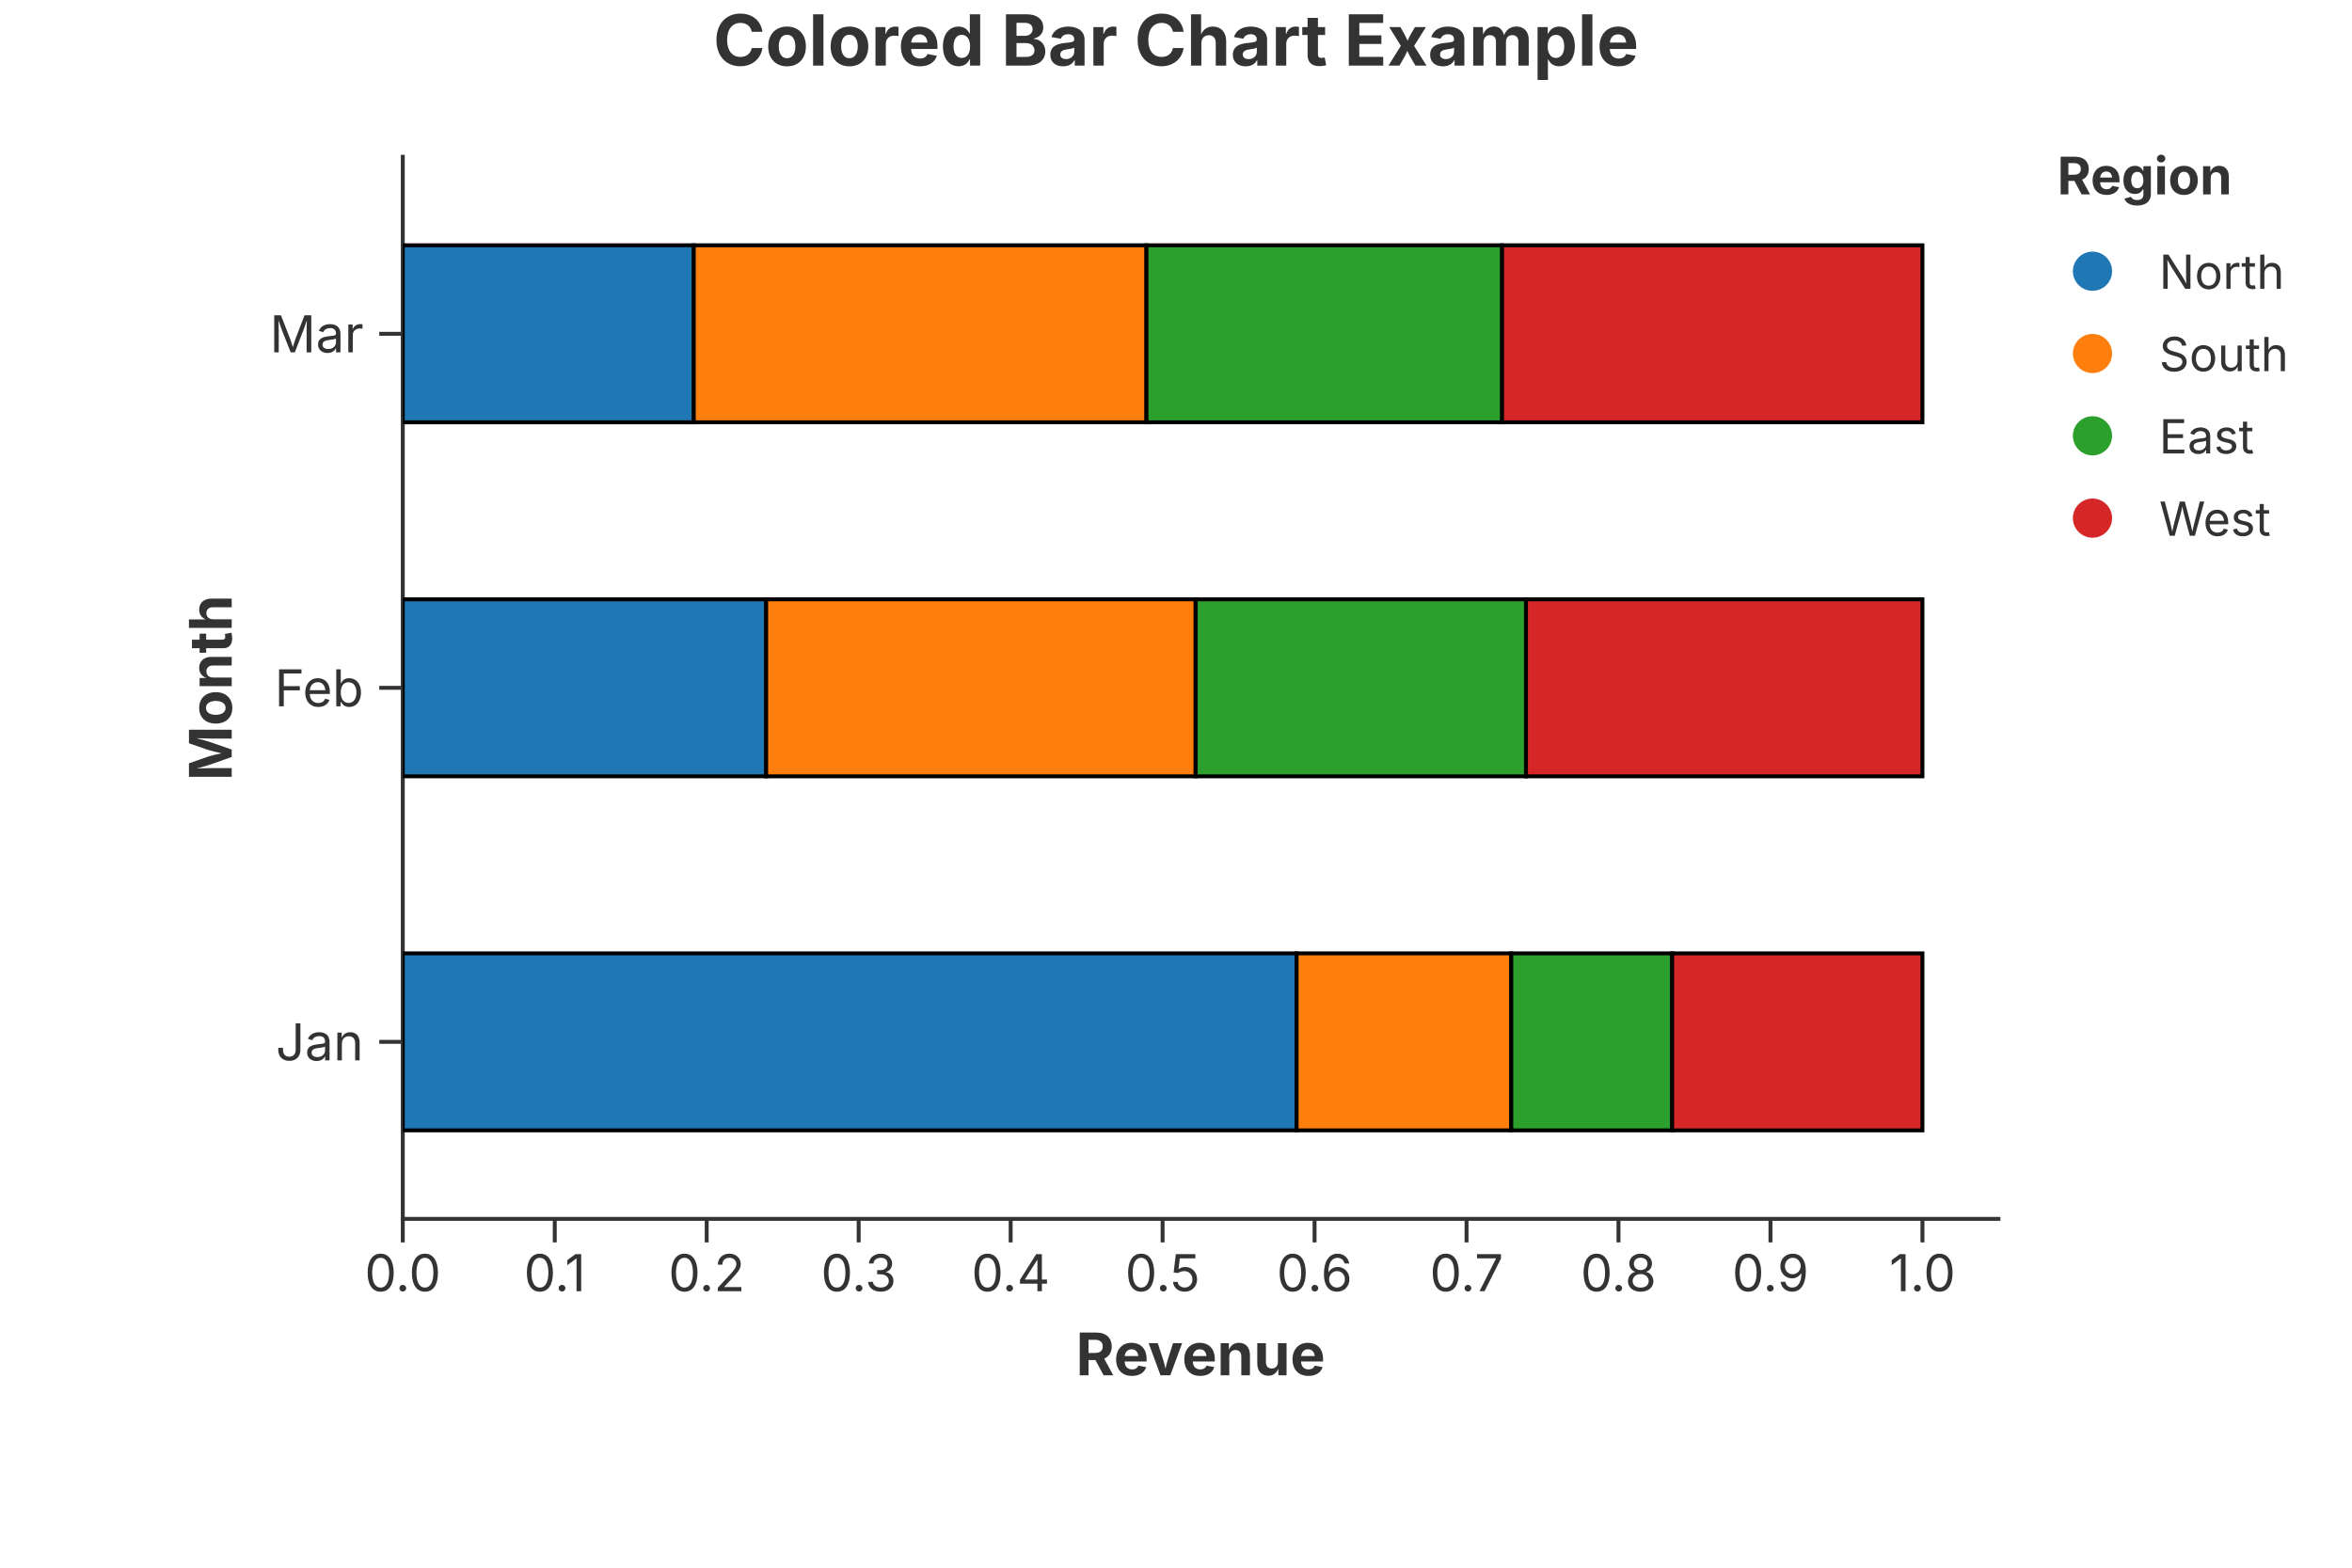
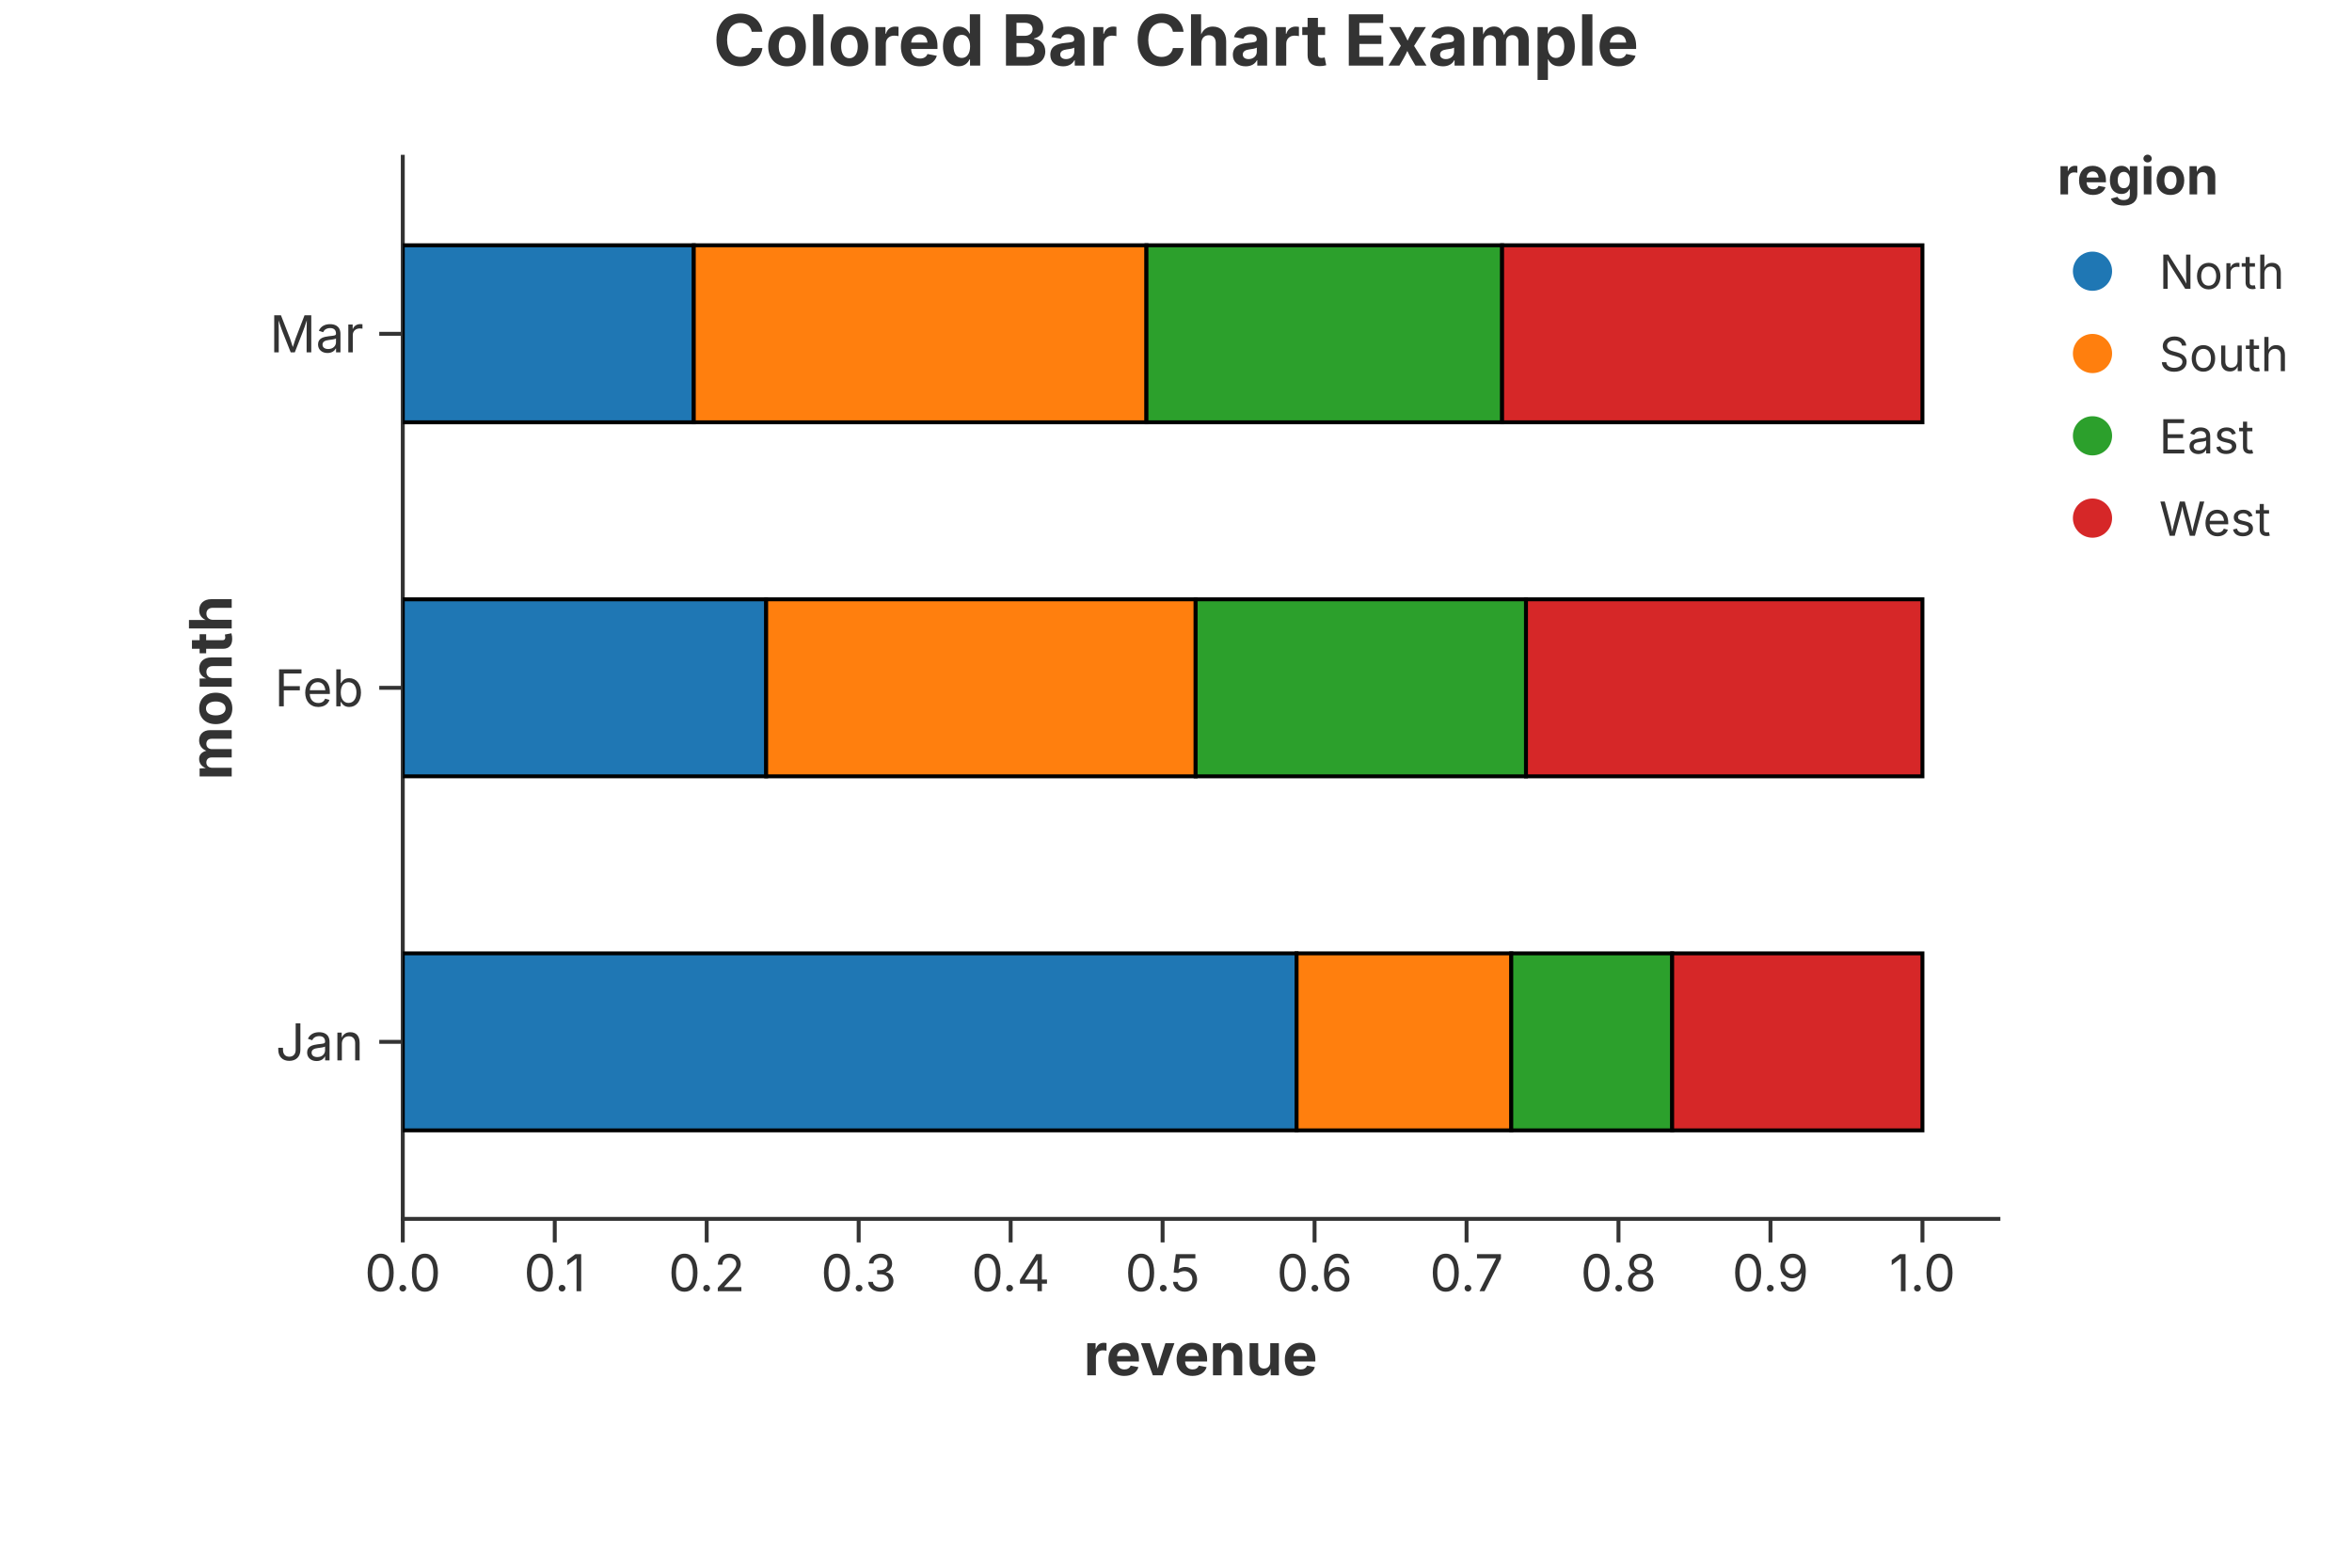
<svg xmlns="http://www.w3.org/2000/svg" width="600" height="400" viewBox="0 0 600 400">
  <rect width="100%" height="100%" fill="rgba(255,255,255,1.000)" />
  <text x="300.00" y="10.00" text-anchor="middle" dominant-baseline="middle" font-family="Inter, -apple-system, BlinkMacSystemFont, 'Segoe UI', Roboto, Helvetica, Arial, 'PingFang SC', 'Microsoft YaHei', Ubuntu, Cantarell, 'Noto Sans', sans-serif" font-size="18" fill="rgba(51,51,51,1.000)" font-weight="bold">Colored Bar Chart Example</text>
  <line x1="102.75" y1="311.00" x2="509.80" y2="311.00" stroke="rgba(51,51,51,1.000)" stroke-width="1" stroke-linecap="square" />
  <line x1="102.75" y1="311.00" x2="102.75" y2="317.00" stroke="rgba(51,51,51,1.000)" stroke-width="1.0" />
  <text x="102.75" y="320.00" font-size="13" font-family="Inter, -apple-system, BlinkMacSystemFont, 'Segoe UI', Roboto, Helvetica, Arial, 'PingFang SC', 'Microsoft YaHei', Ubuntu, Cantarell, 'Noto Sans', sans-serif" fill="rgba(51,51,51,1.000)" text-anchor="middle" dominant-baseline="hanging">0.0</text>
  <line x1="141.52" y1="311.00" x2="141.52" y2="317.00" stroke="rgba(51,51,51,1.000)" stroke-width="1.0" />
  <text x="141.52" y="320.00" font-size="13" font-family="Inter, -apple-system, BlinkMacSystemFont, 'Segoe UI', Roboto, Helvetica, Arial, 'PingFang SC', 'Microsoft YaHei', Ubuntu, Cantarell, 'Noto Sans', sans-serif" fill="rgba(51,51,51,1.000)" text-anchor="middle" dominant-baseline="hanging">0.1</text>
  <line x1="180.28" y1="311.00" x2="180.28" y2="317.00" stroke="rgba(51,51,51,1.000)" stroke-width="1.0" />
  <text x="180.28" y="320.00" font-size="13" font-family="Inter, -apple-system, BlinkMacSystemFont, 'Segoe UI', Roboto, Helvetica, Arial, 'PingFang SC', 'Microsoft YaHei', Ubuntu, Cantarell, 'Noto Sans', sans-serif" fill="rgba(51,51,51,1.000)" text-anchor="middle" dominant-baseline="hanging">0.2</text>
  <line x1="219.05" y1="311.00" x2="219.05" y2="317.00" stroke="rgba(51,51,51,1.000)" stroke-width="1.0" />
  <text x="219.05" y="320.00" font-size="13" font-family="Inter, -apple-system, BlinkMacSystemFont, 'Segoe UI', Roboto, Helvetica, Arial, 'PingFang SC', 'Microsoft YaHei', Ubuntu, Cantarell, 'Noto Sans', sans-serif" fill="rgba(51,51,51,1.000)" text-anchor="middle" dominant-baseline="hanging">0.3</text>
  <line x1="257.82" y1="311.00" x2="257.82" y2="317.00" stroke="rgba(51,51,51,1.000)" stroke-width="1.0" />
  <text x="257.82" y="320.00" font-size="13" font-family="Inter, -apple-system, BlinkMacSystemFont, 'Segoe UI', Roboto, Helvetica, Arial, 'PingFang SC', 'Microsoft YaHei', Ubuntu, Cantarell, 'Noto Sans', sans-serif" fill="rgba(51,51,51,1.000)" text-anchor="middle" dominant-baseline="hanging">0.4</text>
  <line x1="296.58" y1="311.00" x2="296.58" y2="317.00" stroke="rgba(51,51,51,1.000)" stroke-width="1.0" />
  <text x="296.58" y="320.00" font-size="13" font-family="Inter, -apple-system, BlinkMacSystemFont, 'Segoe UI', Roboto, Helvetica, Arial, 'PingFang SC', 'Microsoft YaHei', Ubuntu, Cantarell, 'Noto Sans', sans-serif" fill="rgba(51,51,51,1.000)" text-anchor="middle" dominant-baseline="hanging">0.5</text>
  <line x1="335.35" y1="311.00" x2="335.35" y2="317.00" stroke="rgba(51,51,51,1.000)" stroke-width="1.0" />
  <text x="335.35" y="320.00" font-size="13" font-family="Inter, -apple-system, BlinkMacSystemFont, 'Segoe UI', Roboto, Helvetica, Arial, 'PingFang SC', 'Microsoft YaHei', Ubuntu, Cantarell, 'Noto Sans', sans-serif" fill="rgba(51,51,51,1.000)" text-anchor="middle" dominant-baseline="hanging">0.6</text>
  <line x1="374.12" y1="311.00" x2="374.12" y2="317.00" stroke="rgba(51,51,51,1.000)" stroke-width="1.0" />
  <text x="374.12" y="320.00" font-size="13" font-family="Inter, -apple-system, BlinkMacSystemFont, 'Segoe UI', Roboto, Helvetica, Arial, 'PingFang SC', 'Microsoft YaHei', Ubuntu, Cantarell, 'Noto Sans', sans-serif" fill="rgba(51,51,51,1.000)" text-anchor="middle" dominant-baseline="hanging">0.7</text>
  <line x1="412.88" y1="311.00" x2="412.88" y2="317.00" stroke="rgba(51,51,51,1.000)" stroke-width="1.0" />
  <text x="412.88" y="320.00" font-size="13" font-family="Inter, -apple-system, BlinkMacSystemFont, 'Segoe UI', Roboto, Helvetica, Arial, 'PingFang SC', 'Microsoft YaHei', Ubuntu, Cantarell, 'Noto Sans', sans-serif" fill="rgba(51,51,51,1.000)" text-anchor="middle" dominant-baseline="hanging">0.8</text>
  <line x1="451.65" y1="311.00" x2="451.65" y2="317.00" stroke="rgba(51,51,51,1.000)" stroke-width="1.0" />
  <text x="451.65" y="320.00" font-size="13" font-family="Inter, -apple-system, BlinkMacSystemFont, 'Segoe UI', Roboto, Helvetica, Arial, 'PingFang SC', 'Microsoft YaHei', Ubuntu, Cantarell, 'Noto Sans', sans-serif" fill="rgba(51,51,51,1.000)" text-anchor="middle" dominant-baseline="hanging">0.9</text>
  <line x1="490.42" y1="311.00" x2="490.42" y2="317.00" stroke="rgba(51,51,51,1.000)" stroke-width="1.0" />
  <text x="490.42" y="320.00" font-size="13" font-family="Inter, -apple-system, BlinkMacSystemFont, 'Segoe UI', Roboto, Helvetica, Arial, 'PingFang SC', 'Microsoft YaHei', Ubuntu, Cantarell, 'Noto Sans', sans-serif" fill="rgba(51,51,51,1.000)" text-anchor="middle" dominant-baseline="hanging">1.0</text>
-   <text x="306.27" y="340.00" text-anchor="middle" font-size="15" font-family="Inter, -apple-system, BlinkMacSystemFont, 'Segoe UI', Roboto, Helvetica, Arial, 'PingFang SC', 'Microsoft YaHei', Ubuntu, Cantarell, 'Noto Sans', sans-serif" fill="rgba(51,51,51,1.000)" font-weight="bold" dominant-baseline="hanging">Revenue</text>
+   <text x="306.27" y="340.00" text-anchor="middle" font-size="15" font-family="Inter, -apple-system, BlinkMacSystemFont, 'Segoe UI', Roboto, Helvetica, Arial, 'PingFang SC', 'Microsoft YaHei', Ubuntu, Cantarell, 'Noto Sans', sans-serif" fill="rgba(51,51,51,1.000)" font-weight="bold" dominant-baseline="hanging">revenue</text>
  <line x1="102.75" y1="40.00" x2="102.75" y2="311.00" stroke="rgba(51,51,51,1.000)" stroke-width="1" stroke-linecap="square" />
  <line x1="102.75" y1="265.83" x2="96.75" y2="265.83" stroke="rgba(51,51,51,1.000)" stroke-width="1.0" />
  <text x="92.75" y="265.83" font-size="13" font-family="Inter, -apple-system, BlinkMacSystemFont, 'Segoe UI', Roboto, Helvetica, Arial, 'PingFang SC', 'Microsoft YaHei', Ubuntu, Cantarell, 'Noto Sans', sans-serif" fill="rgba(51,51,51,1.000)" text-anchor="end" dominant-baseline="central">Jan</text>
  <line x1="102.75" y1="175.50" x2="96.75" y2="175.50" stroke="rgba(51,51,51,1.000)" stroke-width="1.0" />
  <text x="92.75" y="175.50" font-size="13" font-family="Inter, -apple-system, BlinkMacSystemFont, 'Segoe UI', Roboto, Helvetica, Arial, 'PingFang SC', 'Microsoft YaHei', Ubuntu, Cantarell, 'Noto Sans', sans-serif" fill="rgba(51,51,51,1.000)" text-anchor="end" dominant-baseline="central">Feb</text>
  <line x1="102.75" y1="85.17" x2="96.75" y2="85.17" stroke="rgba(51,51,51,1.000)" stroke-width="1.0" />
  <text x="92.75" y="85.17" font-size="13" font-family="Inter, -apple-system, BlinkMacSystemFont, 'Segoe UI', Roboto, Helvetica, Arial, 'PingFang SC', 'Microsoft YaHei', Ubuntu, Cantarell, 'Noto Sans', sans-serif" fill="rgba(51,51,51,1.000)" text-anchor="end" dominant-baseline="central">Mar</text>
-   <text x="53.50" y="175.50" text-anchor="middle" font-size="15" font-family="Inter, -apple-system, BlinkMacSystemFont, 'Segoe UI', Roboto, Helvetica, Arial, 'PingFang SC', 'Microsoft YaHei', Ubuntu, Cantarell, 'Noto Sans', sans-serif" fill="rgba(51,51,51,1.000)" font-weight="bold" transform="rotate(-90, 53.50, 175.50)" dominant-baseline="middle">Month</text>
+   <text x="53.50" y="175.50" text-anchor="middle" font-size="15" font-family="Inter, -apple-system, BlinkMacSystemFont, 'Segoe UI', Roboto, Helvetica, Arial, 'PingFang SC', 'Microsoft YaHei', Ubuntu, Cantarell, 'Noto Sans', sans-serif" fill="rgba(51,51,51,1.000)" font-weight="bold" transform="rotate(-90, 53.50, 175.50)" dominant-baseline="middle">month</text>
  <defs>
    <clipPath id="plot-clip-area">
      <rect x="102.750" y="40.000" width="407.050" height="271.000" />
    </clipPath>
  </defs>
  <polygon points="102.750,288.417 330.762,288.417 330.762,243.250 102.750,243.250" fill="rgba(31,119,180,1.000)" stroke="rgba(0,0,0,1.000)" stroke-width="1.000" fill-opacity="1.000" stroke-opacity="1.000" clip-path="url(#plot-clip-area)" />
  <polygon points="102.750,198.083 195.453,198.083 195.453,152.917 102.750,152.917" fill="rgba(31,119,180,1.000)" stroke="rgba(0,0,0,1.000)" stroke-width="1.000" fill-opacity="1.000" stroke-opacity="1.000" clip-path="url(#plot-clip-area)" />
  <polygon points="102.750,107.750 176.984,107.750 176.984,62.583 102.750,62.583" fill="rgba(31,119,180,1.000)" stroke="rgba(0,0,0,1.000)" stroke-width="1.000" fill-opacity="1.000" stroke-opacity="1.000" clip-path="url(#plot-clip-area)" />
  <polygon points="330.762,288.417 385.531,288.417 385.531,243.250 330.762,243.250" fill="rgba(255,127,14,1.000)" stroke="rgba(0,0,0,1.000)" stroke-width="1.000" fill-opacity="1.000" stroke-opacity="1.000" clip-path="url(#plot-clip-area)" />
  <polygon points="195.453,198.083 305.011,198.083 305.011,152.917 195.453,152.917" fill="rgba(255,127,14,1.000)" stroke="rgba(0,0,0,1.000)" stroke-width="1.000" fill-opacity="1.000" stroke-opacity="1.000" clip-path="url(#plot-clip-area)" />
  <polygon points="176.984,107.750 292.459,107.750 292.459,62.583 176.984,62.583" fill="rgba(255,127,14,1.000)" stroke="rgba(0,0,0,1.000)" stroke-width="1.000" fill-opacity="1.000" stroke-opacity="1.000" clip-path="url(#plot-clip-area)" />
  <polygon points="385.531,288.417 426.573,288.417 426.573,243.250 385.531,243.250" fill="rgba(44,160,44,1.000)" stroke="rgba(0,0,0,1.000)" stroke-width="1.000" fill-opacity="1.000" stroke-opacity="1.000" clip-path="url(#plot-clip-area)" />
  <polygon points="305.011,198.083 389.286,198.083 389.286,152.917 305.011,152.917" fill="rgba(44,160,44,1.000)" stroke="rgba(0,0,0,1.000)" stroke-width="1.000" fill-opacity="1.000" stroke-opacity="1.000" clip-path="url(#plot-clip-area)" />
  <polygon points="292.459,107.750 383.190,107.750 383.190,62.583 292.459,62.583" fill="rgba(44,160,44,1.000)" stroke="rgba(0,0,0,1.000)" stroke-width="1.000" fill-opacity="1.000" stroke-opacity="1.000" clip-path="url(#plot-clip-area)" />
  <polygon points="426.573,288.417 490.417,288.417 490.417,243.250 426.573,243.250" fill="rgba(214,39,40,1.000)" stroke="rgba(0,0,0,1.000)" stroke-width="1.000" fill-opacity="1.000" stroke-opacity="1.000" clip-path="url(#plot-clip-area)" />
  <polygon points="389.286,198.083 490.417,198.083 490.417,152.917 389.286,152.917" fill="rgba(214,39,40,1.000)" stroke="rgba(0,0,0,1.000)" stroke-width="1.000" fill-opacity="1.000" stroke-opacity="1.000" clip-path="url(#plot-clip-area)" />
  <polygon points="383.190,107.750 490.417,107.750 490.417,62.583 383.190,62.583" fill="rgba(214,39,40,1.000)" stroke="rgba(0,0,0,1.000)" stroke-width="1.000" fill-opacity="1.000" stroke-opacity="1.000" clip-path="url(#plot-clip-area)" />
-   <text x="524.800" y="49.600" font-size="13.2" font-family="Inter, -apple-system, BlinkMacSystemFont, 'Segoe UI', Roboto, Helvetica, Arial, 'PingFang SC', 'Microsoft YaHei', Ubuntu, Cantarell, 'Noto Sans', sans-serif" fill="rgba(51,51,51,1.000)" fill-opacity="1.000" text-anchor="start" font-weight="bold">Region</text>
+   <text x="524.800" y="49.600" font-size="13.2" font-family="Inter, -apple-system, BlinkMacSystemFont, 'Segoe UI', Roboto, Helvetica, Arial, 'PingFang SC', 'Microsoft YaHei', Ubuntu, Cantarell, 'Noto Sans', sans-serif" fill="rgba(51,51,51,1.000)" fill-opacity="1.000" text-anchor="start" font-weight="bold">region</text>
  <circle cx="533.800" cy="69.200" r="5.000" fill="rgba(31,119,180,1.000)" stroke="none" stroke-width="0.000" fill-opacity="1.000" stroke-opacity="1.000" />
  <text x="550.800" y="73.700" font-size="12.0" font-family="Inter, -apple-system, BlinkMacSystemFont, 'Segoe UI', Roboto, Helvetica, Arial, 'PingFang SC', 'Microsoft YaHei', Ubuntu, Cantarell, 'Noto Sans', sans-serif" fill="rgba(51,51,51,1.000)" fill-opacity="1.000" text-anchor="start" font-weight="normal">North</text>
  <circle cx="533.800" cy="90.200" r="5.000" fill="rgba(255,127,14,1.000)" stroke="none" stroke-width="0.000" fill-opacity="1.000" stroke-opacity="1.000" />
  <text x="550.800" y="94.700" font-size="12.0" font-family="Inter, -apple-system, BlinkMacSystemFont, 'Segoe UI', Roboto, Helvetica, Arial, 'PingFang SC', 'Microsoft YaHei', Ubuntu, Cantarell, 'Noto Sans', sans-serif" fill="rgba(51,51,51,1.000)" fill-opacity="1.000" text-anchor="start" font-weight="normal">South</text>
  <circle cx="533.800" cy="111.200" r="5.000" fill="rgba(44,160,44,1.000)" stroke="none" stroke-width="0.000" fill-opacity="1.000" stroke-opacity="1.000" />
  <text x="550.800" y="115.700" font-size="12.0" font-family="Inter, -apple-system, BlinkMacSystemFont, 'Segoe UI', Roboto, Helvetica, Arial, 'PingFang SC', 'Microsoft YaHei', Ubuntu, Cantarell, 'Noto Sans', sans-serif" fill="rgba(51,51,51,1.000)" fill-opacity="1.000" text-anchor="start" font-weight="normal">East</text>
  <circle cx="533.800" cy="132.200" r="5.000" fill="rgba(214,39,40,1.000)" stroke="none" stroke-width="0.000" fill-opacity="1.000" stroke-opacity="1.000" />
  <text x="550.800" y="136.700" font-size="12.0" font-family="Inter, -apple-system, BlinkMacSystemFont, 'Segoe UI', Roboto, Helvetica, Arial, 'PingFang SC', 'Microsoft YaHei', Ubuntu, Cantarell, 'Noto Sans', sans-serif" fill="rgba(51,51,51,1.000)" fill-opacity="1.000" text-anchor="start" font-weight="normal">West</text>
</svg>
